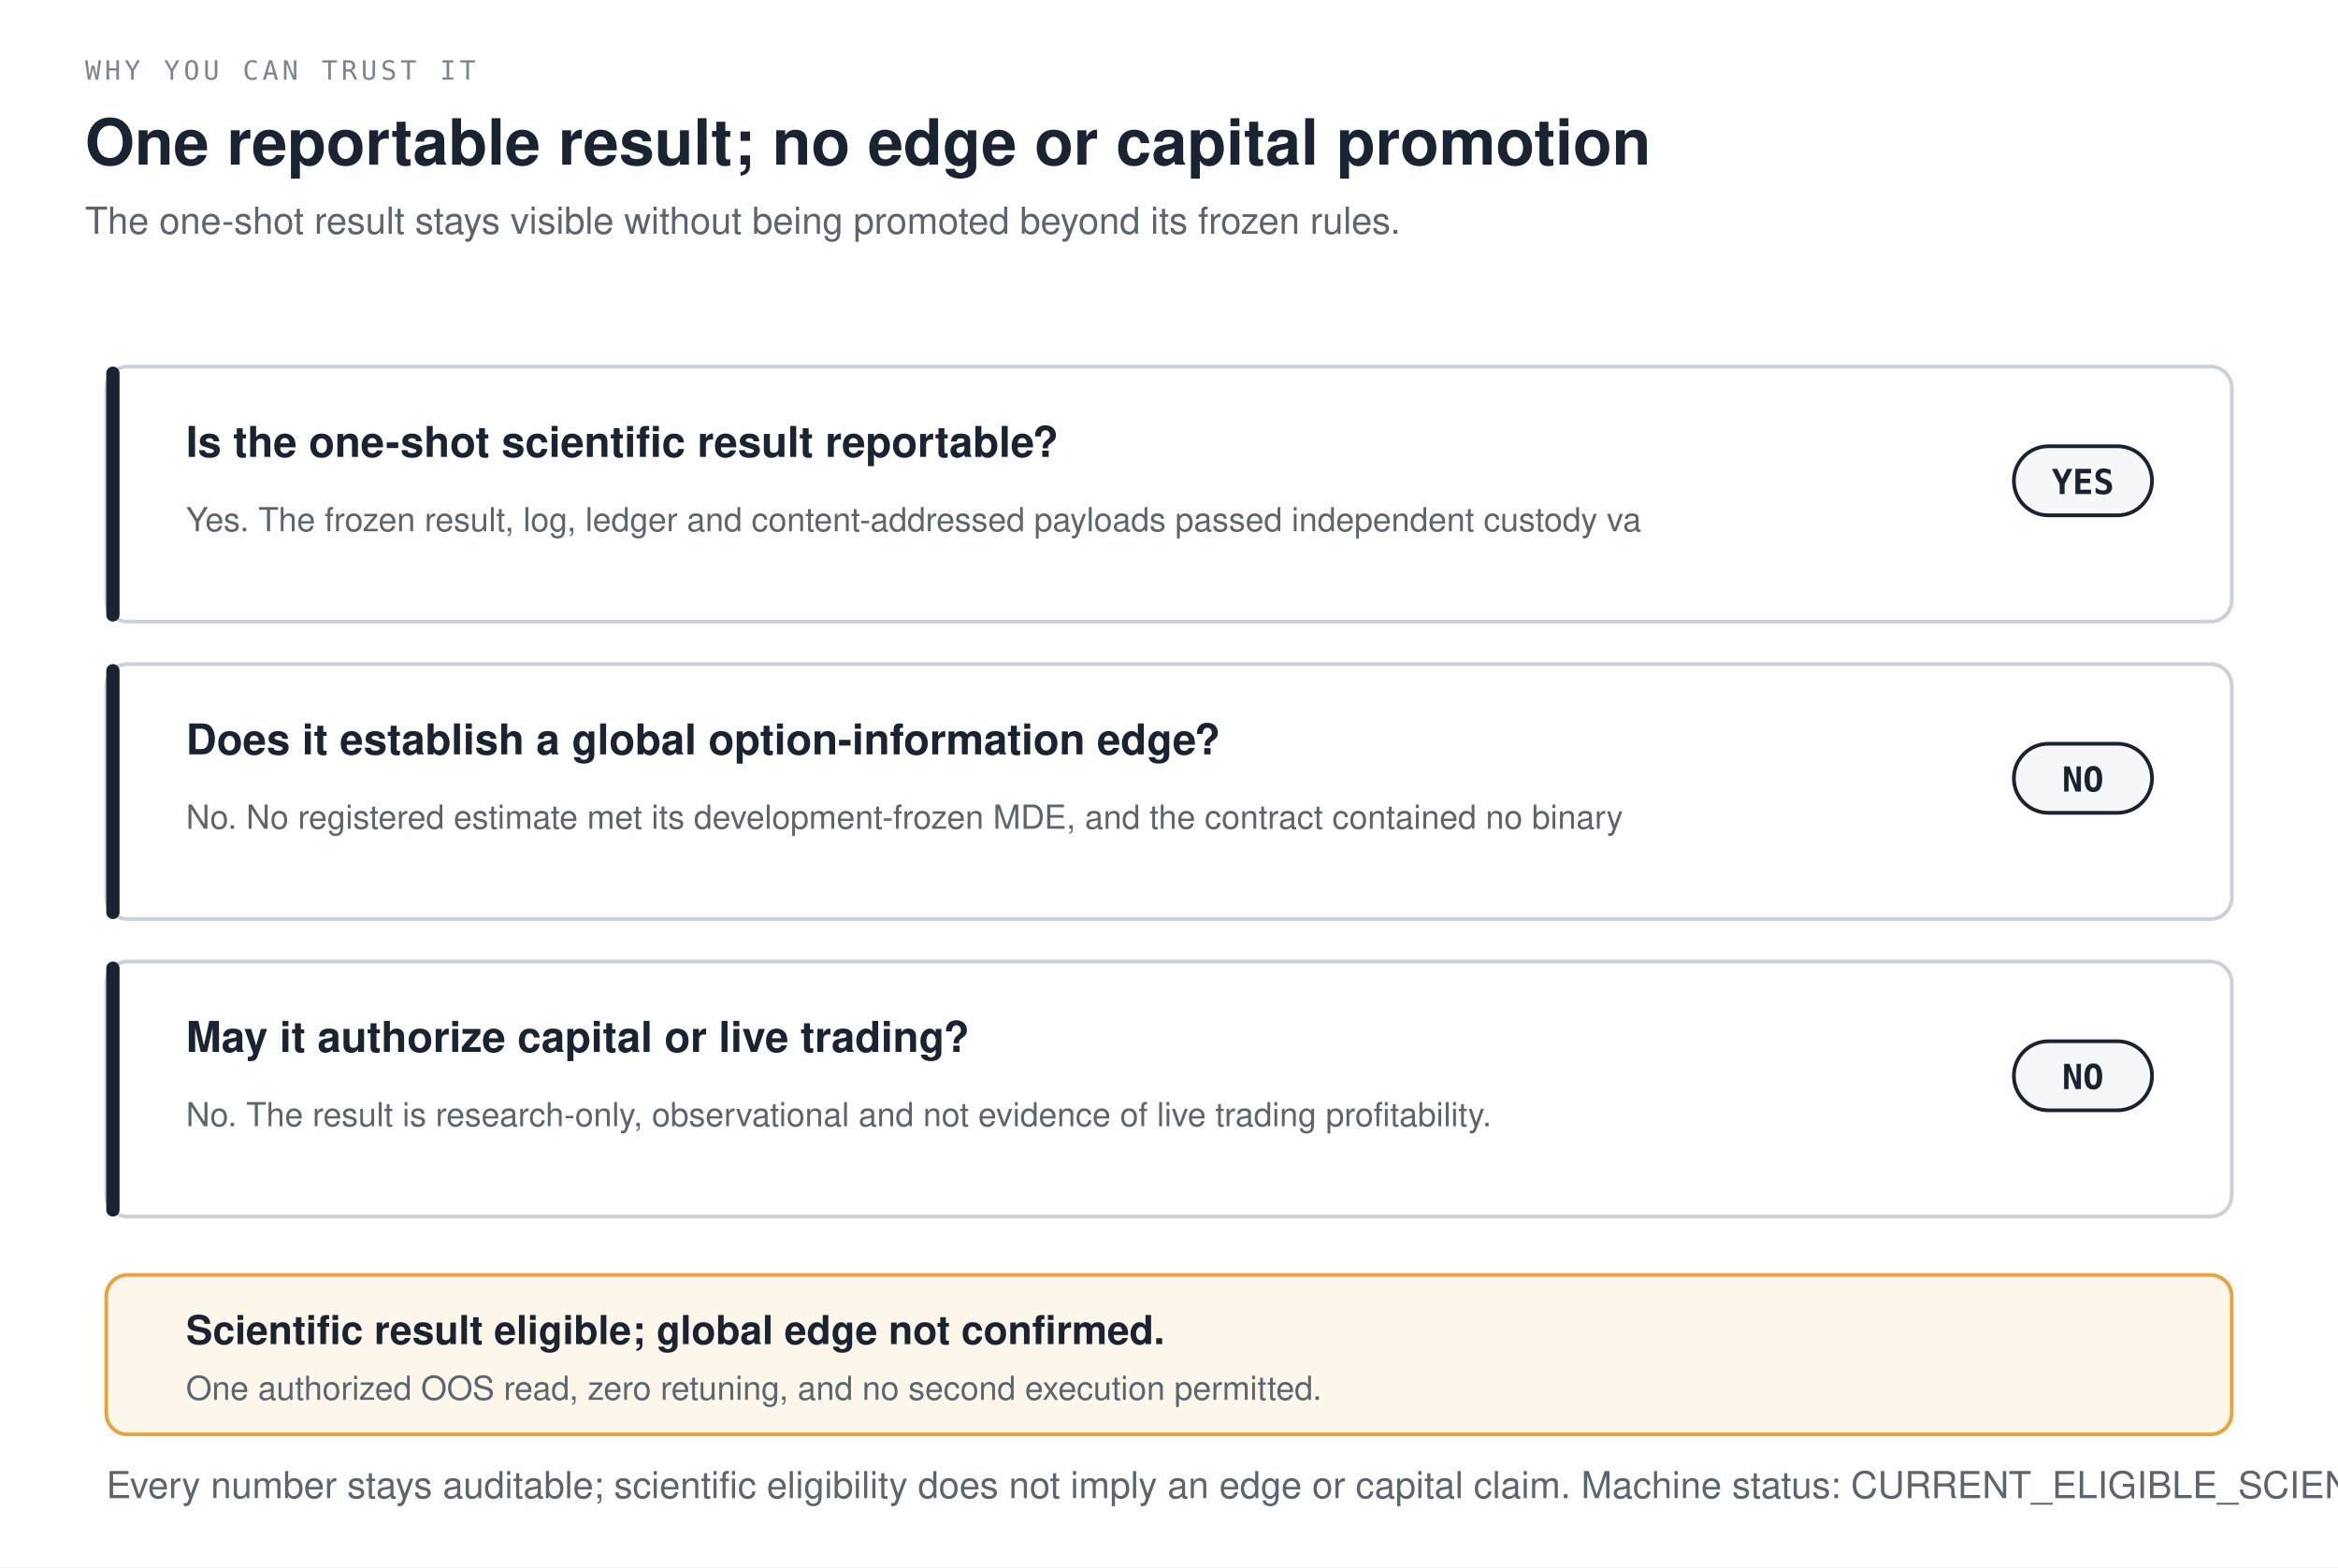
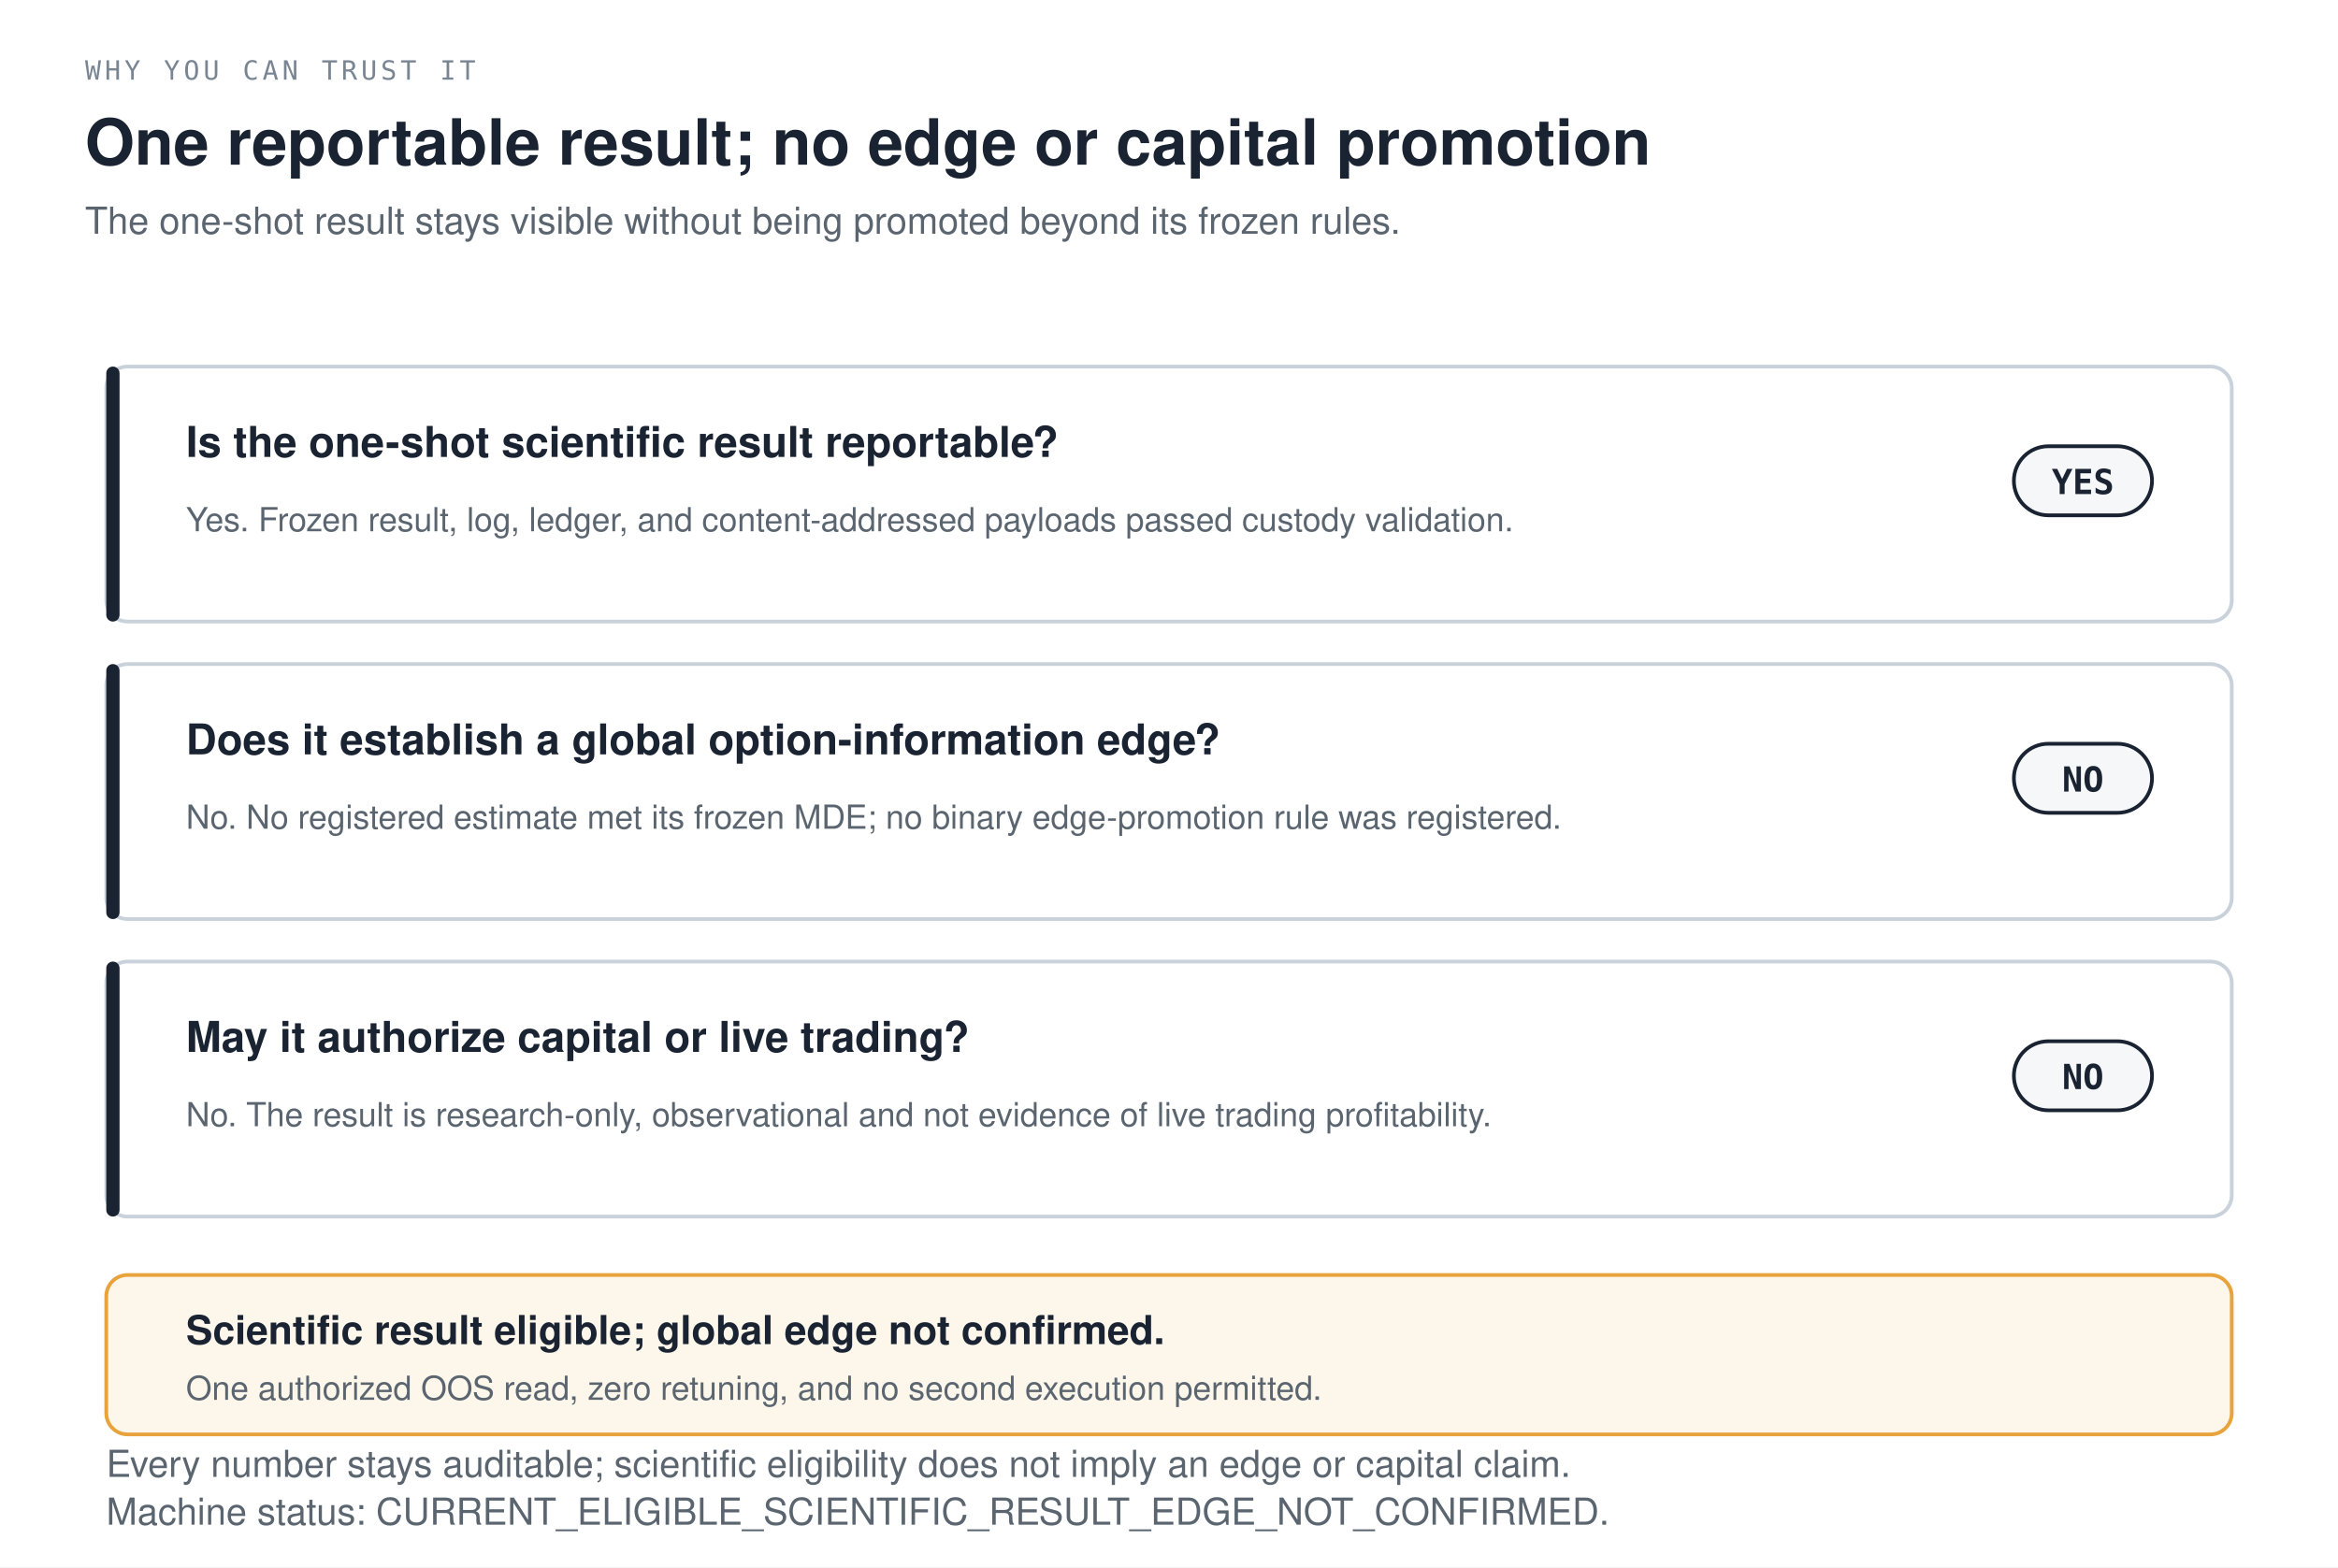
<svg xmlns="http://www.w3.org/2000/svg" width="880" height="590" viewBox="0 0 880 590" role="img" aria-labelledby="eligibility-gates-title eligibility-gates-desc">
  <defs>
    <marker id="head" markerWidth="8" markerHeight="6" refX="7" refY="3" orient="auto">
      <polygon points="0 0, 8 3, 0 6" fill="#5a6570" />
    </marker>
    <marker id="head-accent" markerWidth="8" markerHeight="6" refX="7" refY="3" orient="auto">
      <polygon points="0 0, 8 3, 0 6" fill="#e8a33d" />
    </marker>
    <marker id="head-link" markerWidth="8" markerHeight="6" refX="7" refY="3" orient="auto">
      <polygon points="0 0, 8 3, 0 6" fill="#123c69" />
    </marker>
  </defs>
  <rect width="100%" height="100%" fill="#ffffff" />
  <rect x="40" y="138" width="800" height="96" rx="8" fill="#ffffff" stroke="#c9d2da" stroke-width="1.4" />
  <rect x="40" y="138" width="5" height="96" rx="2.5" fill="#1a2332" />
  <rect x="40" y="250" width="800" height="96" rx="8" fill="#ffffff" stroke="#c9d2da" stroke-width="1.4" />
  <rect x="40" y="250" width="5" height="96" rx="2.5" fill="#1a2332" />
  <rect x="40" y="362" width="800" height="96" rx="8" fill="#ffffff" stroke="#c9d2da" stroke-width="1.4" />
  <rect x="40" y="362" width="5" height="96" rx="2.5" fill="#1a2332" />
  <rect x="40" y="480" width="800" height="60" rx="8" fill="#fdf6ea" stroke="#e8a33d" stroke-width="1.4" />
  <text x="32" y="30" fill="#7a8593" font-family="'Cascadia Mono','SF Mono',Consolas,monospace" font-size="10" letter-spacing="0.14em">WHY YOU CAN TRUST IT</text>
  <text x="32" y="62" fill="#1a2332" font-family="'Segoe UI',Helvetica,Arial,sans-serif" font-size="24" font-weight="600">One reportable result; no edge or capital promotion</text>
  <text x="32" y="88" fill="#5a6570" font-family="'Segoe UI',Helvetica,Arial,sans-serif" font-size="14">The one-shot result stays visible without being promoted beyond its frozen rules.</text>
  <text x="70" y="172" fill="#1a2332" font-family="'Segoe UI',Helvetica,Arial,sans-serif" font-size="16" font-weight="600">Is the one-shot scientific result reportable?</text>
-   <text x="70" y="200" fill="#5a6570" font-family="'Segoe UI',Helvetica,Arial,sans-serif" font-size="12.5">Yes. The frozen result, log, ledger and content-addressed payloads passed independent custody va</text>
+   <text x="70" y="200" fill="#5a6570" font-family="'Segoe UI',Helvetica,Arial,sans-serif" font-size="12.5">Yes. Frozen result, log, ledger, and content-addressed payloads passed custody validation.</text>
  <rect x="758" y="168" width="52" height="26" rx="13" fill="#f5f7f9" stroke="#1a2332" stroke-width="1.4" />
  <text x="784" y="186" fill="#1a2332" font-family="'Cascadia Mono','SF Mono',Consolas,monospace" font-size="13" font-weight="600" text-anchor="middle">YES</text>
  <text x="70" y="284" fill="#1a2332" font-family="'Segoe UI',Helvetica,Arial,sans-serif" font-size="16" font-weight="600">Does it establish a global option-information edge?</text>
-   <text x="70" y="312" fill="#5a6570" font-family="'Segoe UI',Helvetica,Arial,sans-serif" font-size="12.5">No. No registered estimate met its development-frozen MDE, and the contract contained no binary </text>
+   <text x="70" y="312" fill="#5a6570" font-family="'Segoe UI',Helvetica,Arial,sans-serif" font-size="12.5">No. No registered estimate met its frozen MDE; no binary edge-promotion rule was registered.</text>
  <rect x="758" y="280" width="52" height="26" rx="13" fill="#f5f7f9" stroke="#1a2332" stroke-width="1.4" />
  <text x="784" y="298" fill="#1a2332" font-family="'Cascadia Mono','SF Mono',Consolas,monospace" font-size="13" font-weight="600" text-anchor="middle">NO</text>
  <text x="70" y="396" fill="#1a2332" font-family="'Segoe UI',Helvetica,Arial,sans-serif" font-size="16" font-weight="600">May it authorize capital or live trading?</text>
  <text x="70" y="424" fill="#5a6570" font-family="'Segoe UI',Helvetica,Arial,sans-serif" font-size="12.5">No. The result is research-only, observational and not evidence of live trading profitability.</text>
  <rect x="758" y="392" width="52" height="26" rx="13" fill="#f5f7f9" stroke="#1a2332" stroke-width="1.4" />
  <text x="784" y="410" fill="#1a2332" font-family="'Cascadia Mono','SF Mono',Consolas,monospace" font-size="13" font-weight="600" text-anchor="middle">NO</text>
  <text x="70" y="506" fill="#1a2332" font-family="'Segoe UI',Helvetica,Arial,sans-serif" font-size="15" font-weight="600">Scientific result eligible; global edge not confirmed.</text>
  <text x="70" y="527" fill="#5a6570" font-family="'Segoe UI',Helvetica,Arial,sans-serif" font-size="12.5">One authorized OOS read, zero retuning, and no second execution permitted.</text>
-   <text x="40" y="564" fill="#5a6570" font-family="'Segoe UI',Helvetica,Arial,sans-serif" font-size="14">Every number stays auditable; scientific eligibility does not imply an edge or capital claim. Machine status: CURRENT_ELIGIBLE_SCIENTIFIC_RESULT_EDGE_NOT_CONFIRMED.</text>
+   <text x="40" y="556" fill="#5a6570" font-family="'Segoe UI',Helvetica,Arial,sans-serif" font-size="14">Every number stays auditable; scientific eligibility does not imply an edge or capital claim.</text>
+   <text x="40" y="574" fill="#5a6570" font-family="'Segoe UI',Helvetica,Arial,sans-serif" font-size="14">Machine status: CURRENT_ELIGIBLE_SCIENTIFIC_RESULT_EDGE_NOT_CONFIRMED.</text>
</svg>
